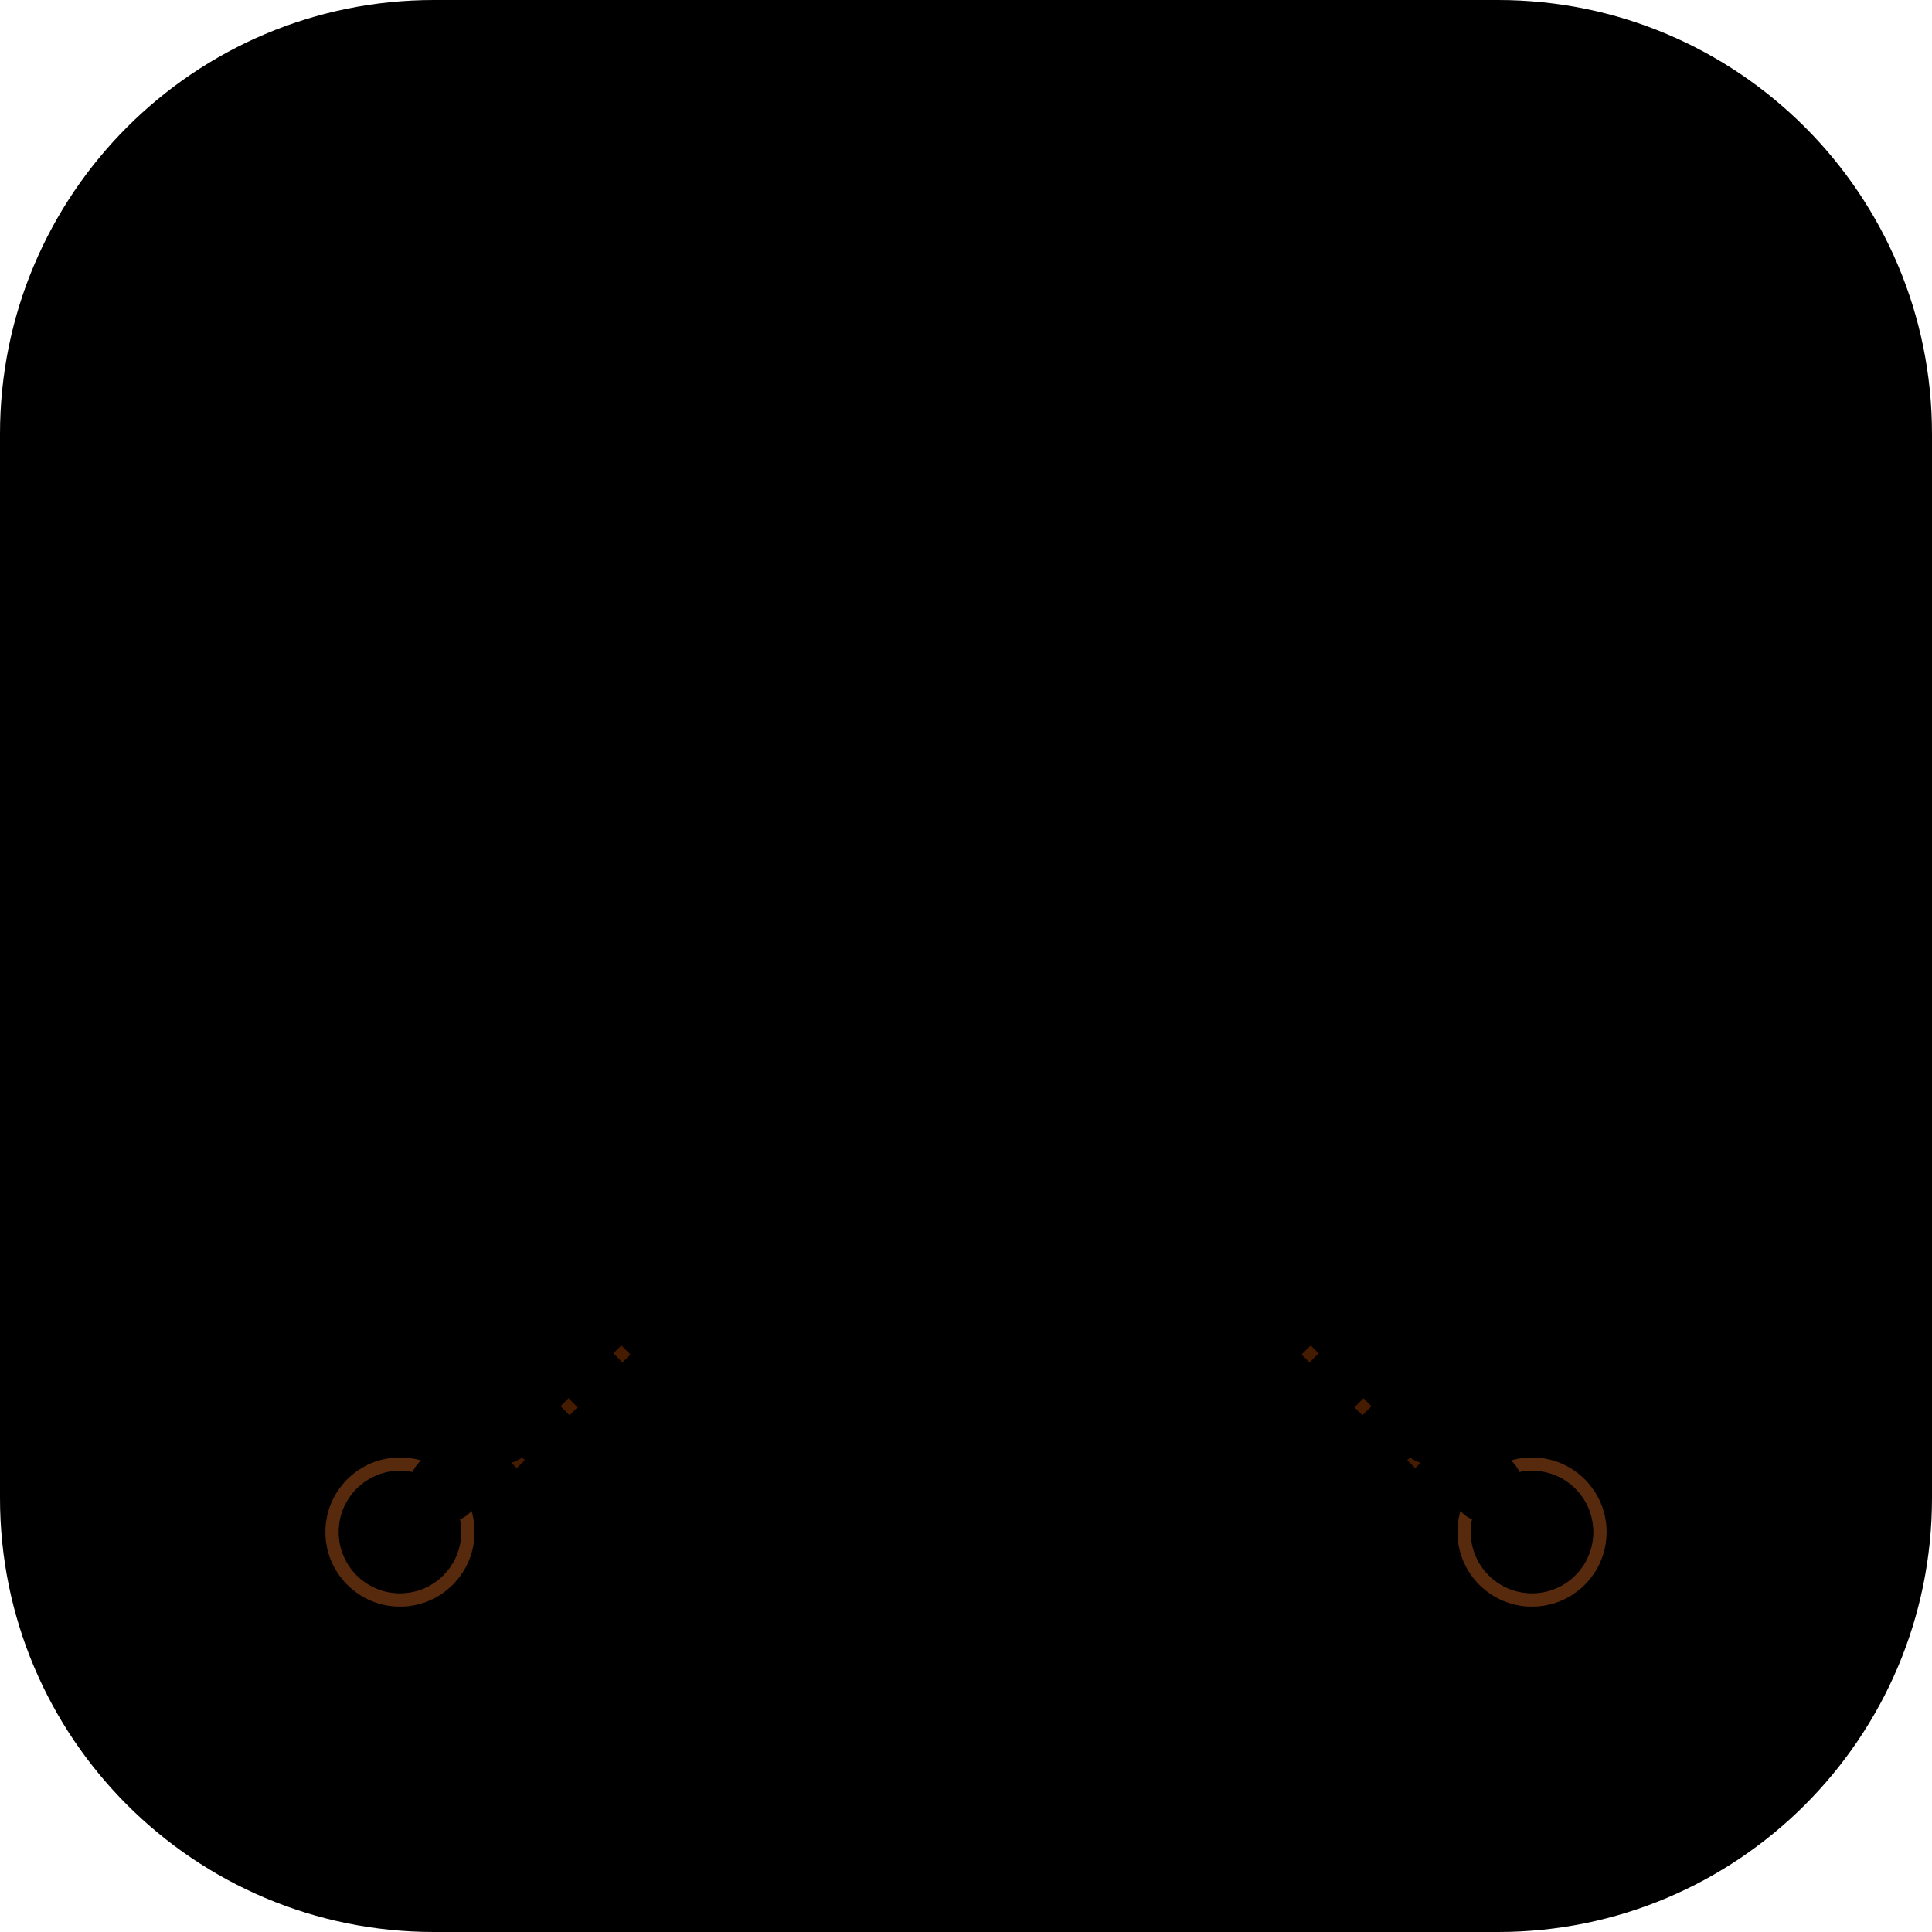
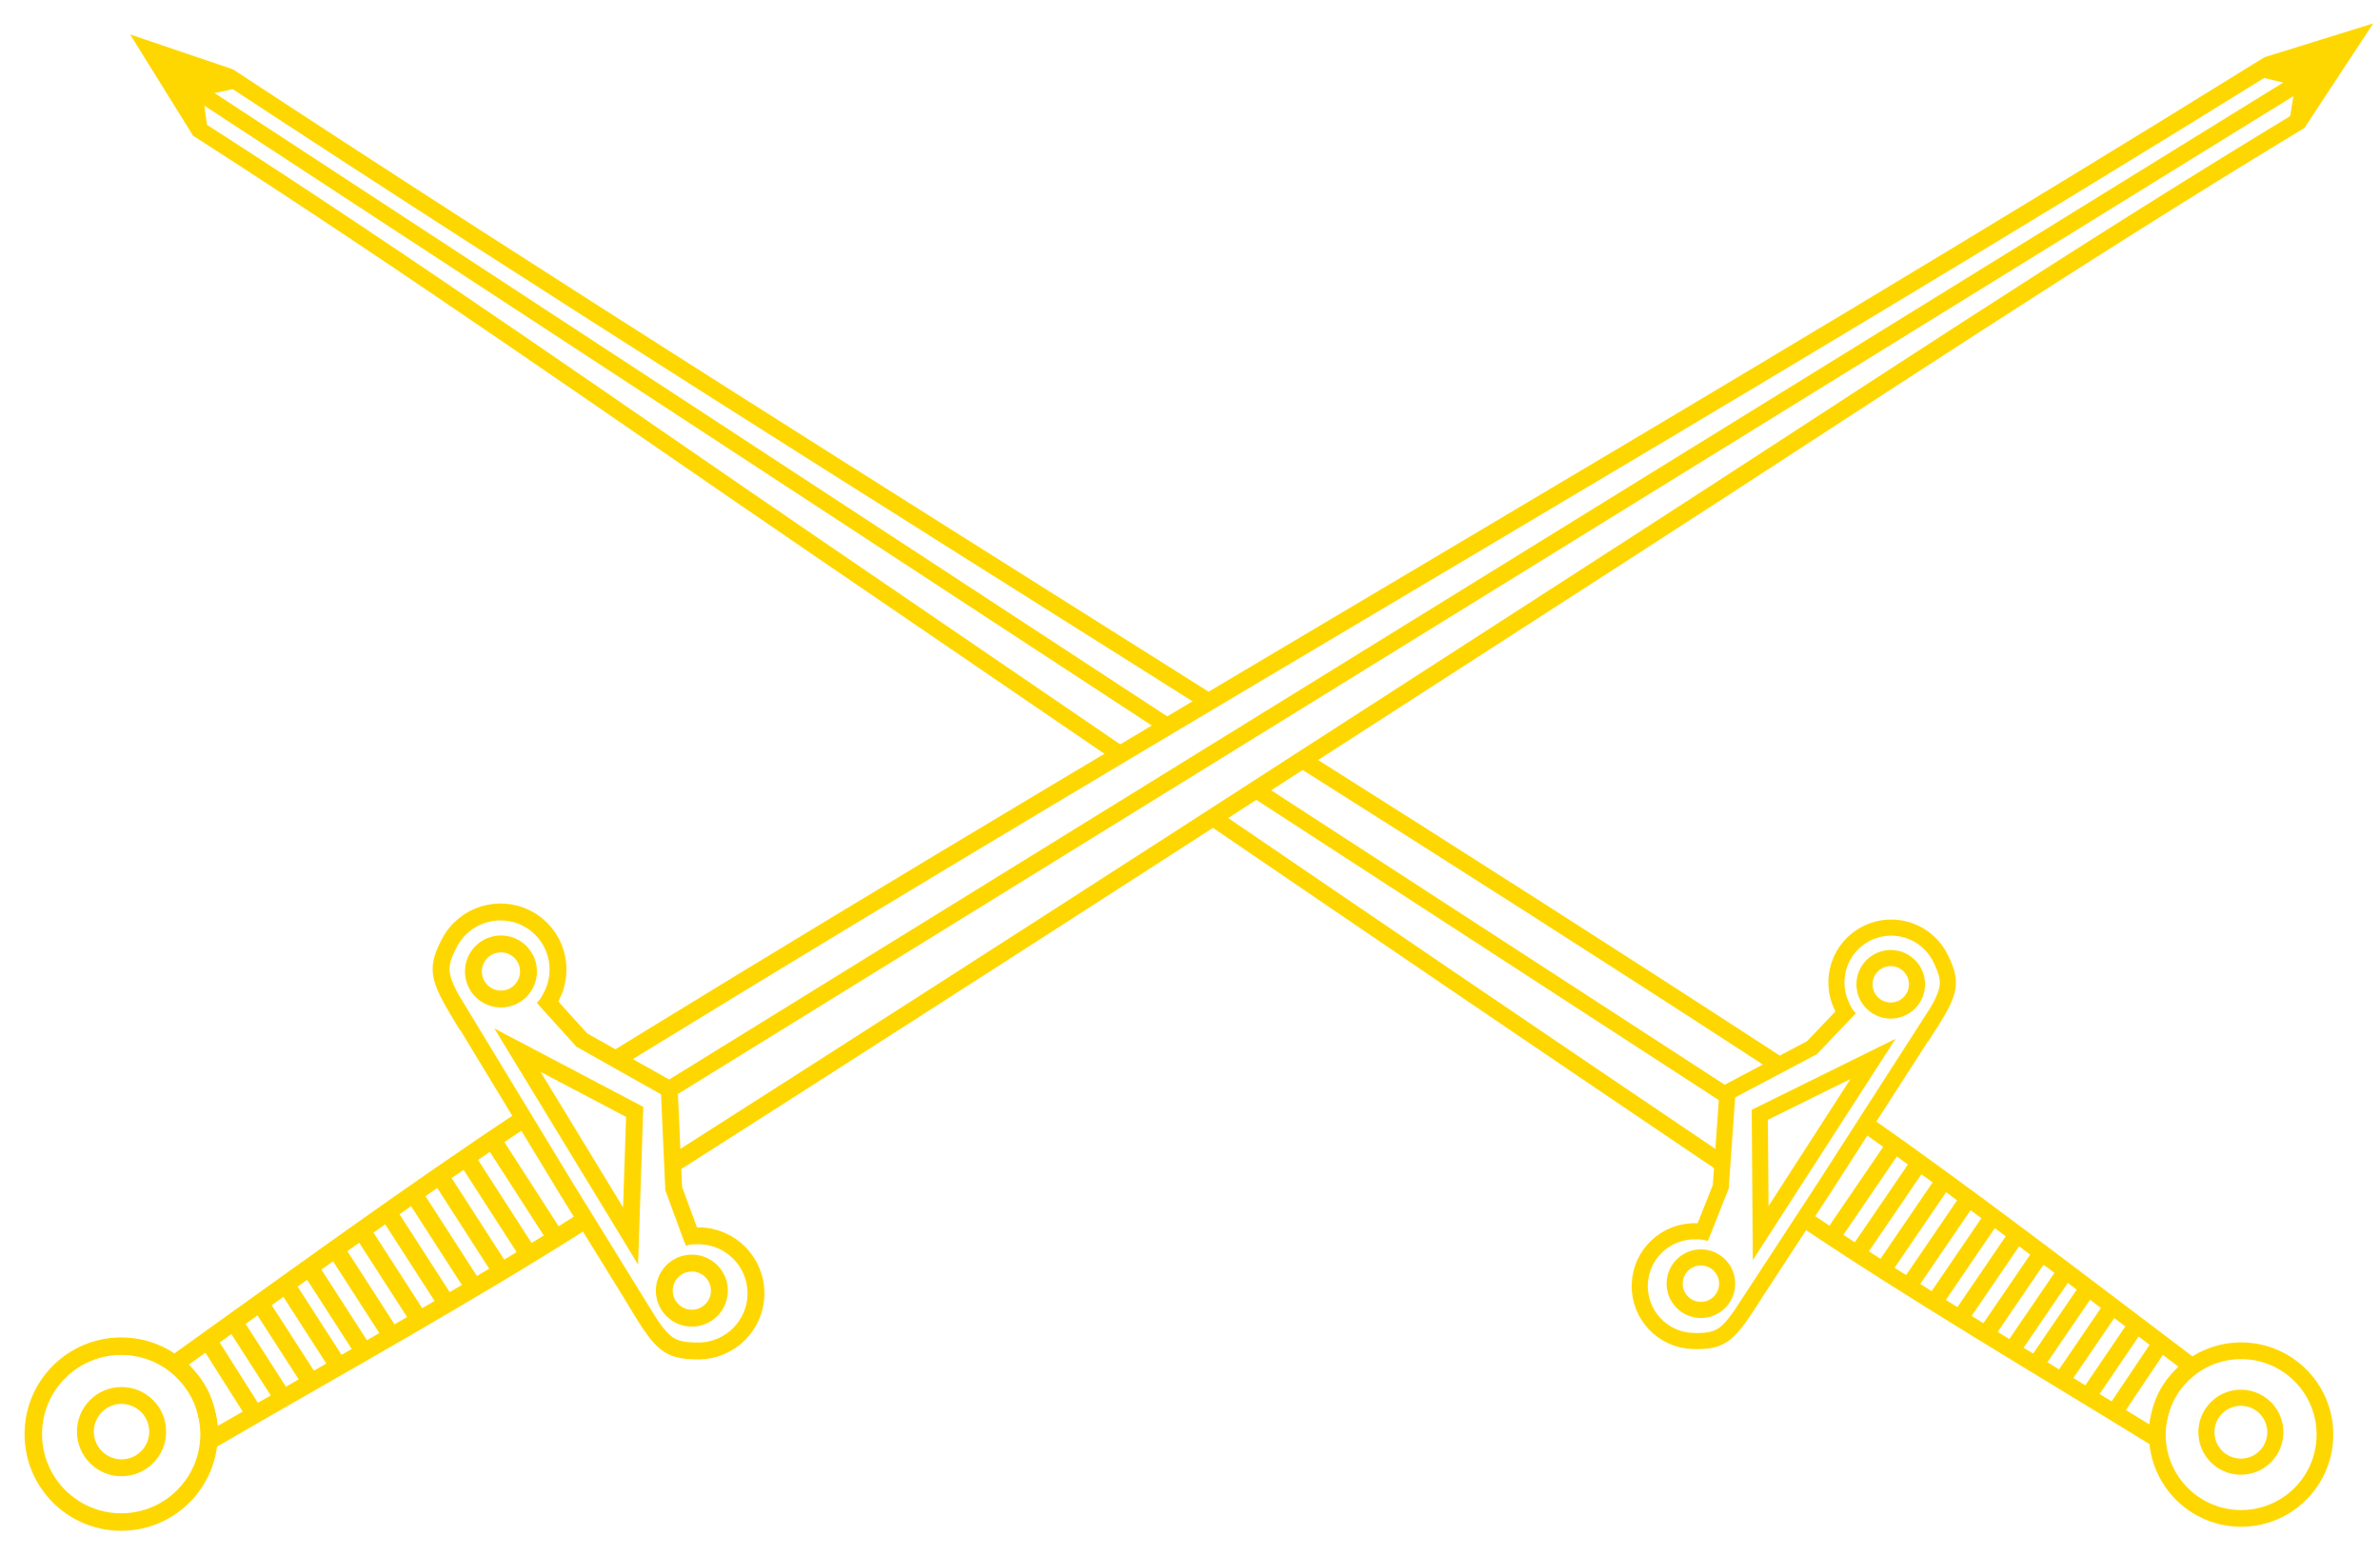
- <svg xmlns="http://www.w3.org/2000/svg" viewBox="0 0 512 512" fill="none">
-   <defs>
-     <linearGradient id="armyCrimsonRed" x1="0" y1="0" x2="512" y2="512" gradientUnits="userSpaceOnUse">
-       <stop offset="0%" stopColor="#990000" />
-       <stop offset="50%" stopColor="#7A0000" />
-       <stop offset="100%" stopColor="#550000" />
-     </linearGradient>
-     <linearGradient id="borderGold" x1="0" y1="0" x2="512" y2="512" gradientUnits="userSpaceOnUse">
-       <stop offset="0%" stopColor="#FFF099" />
-       <stop offset="40%" stopColor="#EAB308" />
-       <stop offset="100%" stopColor="#78350F" />
-     </linearGradient>
-     <linearGradient id="bladeFacetLight" x1="50" y1="50" x2="450" y2="450" gradientUnits="userSpaceOnUse">
-       <stop offset="0%" stopColor="#FFFDF0" />
-       <stop offset="25%" stopColor="#FEF08A" />
-       <stop offset="60%" stopColor="#EAB308" />
-       <stop offset="90%" stopColor="#CA8A04" />
-       <stop offset="100%" stopColor="#92400E" />
-     </linearGradient>
-     <linearGradient id="bladeFacetDark" x1="50" y1="50" x2="450" y2="450" gradientUnits="userSpaceOnUse">
-       <stop offset="0%" stopColor="#FACC15" />
-       <stop offset="45%" stopColor="#CA8A04" />
-       <stop offset="80%" stopColor="#854D0E" />
-       <stop offset="100%" stopColor="#451A03" />
-     </linearGradient>
-     <linearGradient id="spineGleam" x1="0%" y1="0%" x2="100%" y2="100%">
-       <stop offset="0%" stopColor="#FFFFFF" stopOpacity="0.95" />
-       <stop offset="60%" stopColor="#FEF08A" stopOpacity="0.6" />
-       <stop offset="100%" stopColor="#CA8A04" stopOpacity="0.3" />
-     </linearGradient>
-     <filter id="swordShadow" x="-10%" y="-10%" width="120%" height="120%">
-       <feDropShadow dx="0" dy="6" stdDeviation="10" floodColor="#000000" floodOpacity="0.7" />
-     </filter>
-   </defs>
-   <rect width="512" height="512" rx="115" fill="url(#armyCrimsonRed)" />
-   <rect x="8" y="8" width="496" height="496" rx="107" stroke="url(#borderGold)" stroke-width="4" stroke-opacity="0.85" />
-   <g filter="url(#swordShadow)">
-     <circle cx="106" cy="406" r="18" fill="url(#bladeFacetLight)" stroke="#582C0E" stroke-width="3.5" />
-     <line x1="118" y1="394" x2="166" y2="346" stroke="url(#bladeFacetDark)" stroke-width="19" stroke-linecap="round" />
-     <line x1="128" y1="378" x2="138" y2="388" stroke="#451A03" stroke-width="3" />
-     <line x1="142" y1="364" x2="152" y2="374" stroke="#451A03" stroke-width="3" />
-     <line x1="156" y1="350" x2="166" y2="360" stroke="#451A03" stroke-width="3" />
-     <line x1="200" y1="312" x2="136" y2="376" stroke="url(#bladeFacetLight)" stroke-width="13" stroke-linecap="round" />
-     <circle cx="203" cy="309" r="9" fill="url(#bladeFacetDark)" />
-     <circle cx="133" cy="379" r="9" fill="url(#bladeFacetDark)" />
-     <path d="M 168 344 L 157 333 L 401 89 L 412 100 Z" fill="url(#bladeFacetLight)" />
-     <path d="M 168 344 L 179 355 L 423 111 L 412 100 Z" fill="url(#bladeFacetDark)" />
-     <line x1="168" y1="344" x2="412" y2="100" stroke="url(#spineGleam)" stroke-width="4.5" stroke-linecap="round" />
-   </g>
-   <g filter="url(#swordShadow)">
-     <circle cx="406" cy="406" r="18" fill="url(#bladeFacetLight)" stroke="#582C0E" stroke-width="3.5" />
-     <line x1="394" y1="394" x2="346" y2="346" stroke="url(#bladeFacetDark)" stroke-width="19" stroke-linecap="round" />
-     <line x1="384" y1="378" x2="374" y2="388" stroke="#451A03" stroke-width="3" />
-     <line x1="370" y1="364" x2="360" y2="374" stroke="#451A03" stroke-width="3" />
-     <line x1="356" y1="350" x2="346" y2="360" stroke="#451A03" stroke-width="3" />
-     <line x1="312" y1="312" x2="376" y2="376" stroke="url(#bladeFacetLight)" stroke-width="13" stroke-linecap="round" />
-     <circle cx="309" cy="309" r="9" fill="url(#bladeFacetDark)" />
-     <circle cx="379" cy="379" r="9" fill="url(#bladeFacetDark)" />
-     <path d="M 344 344 L 355 333 L 111 89 L 100 100 Z" fill="url(#bladeFacetLight)" />
-     <path d="M 344 344 L 333 355 L 89 111 L 100 100 Z" fill="url(#bladeFacetDark)" />
-     <line x1="344" y1="344" x2="100" y2="100" stroke="url(#spineGleam)" stroke-width="4.5" stroke-linecap="round" />
+ <svg xmlns="http://www.w3.org/2000/svg" version="1.1" viewBox="85 170 620 405" id="svg2">
+   <defs id="defs4" />
+   <g transform="translate(0,-452.3622)" id="layer1">
+     <g transform="matrix(0.8698492,-0.5625069,0.5616439,0.8711858,-526.7712,213.0177)" id="g4722" style="stroke:#5b7ea5;stroke-opacity:1">
+       <g id="g4694" style="stroke:#5b7ea5;stroke-opacity:1" />
+       <g transform="translate(16.05,-2.0047683e-5)" id="g4694-1" style="stroke:#5b7ea5;stroke-opacity:1" />
+     </g>
+     <g transform="matrix(0.8698492,-0.5625069,0.5616439,0.8711858,-499.4579,195.355)" id="g4722-3" style="stroke:#5b7ea5;stroke-opacity:1">
+       <g id="g4694-2" style="stroke:#5b7ea5;stroke-opacity:1" />
+       <g transform="translate(16.05,-2.0047683e-5)" id="g4694-1-6" style="stroke:#5b7ea5;stroke-opacity:1" />
+     </g>
+     <g transform="matrix(0.8698492,-0.5625069,0.5616439,0.8711858,-471.6228,177.3547)" id="g4694-2-6" style="stroke:#5b7ea5;stroke-opacity:1" />
+     <g transform="translate(0.4999977,-0.9999991)" id="g5059" style="stroke:#ffd700;stroke-opacity:1">
+       <path d="m 148.214,551.071 a 19.643,19.643 0 1 1 -39.286,0 19.643,19.643 0 1 1 39.286,0 z" transform="matrix(0.4794152,0,0,0.4794152,54.52162,732.0095)" id="path3503-1" style="fill:none;stroke:#ffd700;stroke-width:9.178;stroke-linecap:butt;stroke-linejoin:miter;stroke-miterlimit:4;stroke-opacity:1;stroke-dasharray:none;stroke-dashoffset:0" />
+       <path d="m 219.303,896.856 29.464,48.393 1.071,-32.321 z" id="path4338" style="fill:none;stroke:#ffd700;stroke-width:4.4;stroke-linecap:butt;stroke-linejoin:miter;stroke-miterlimit:4;stroke-opacity:1;stroke-dasharray:none" />
+       <path d="m 227.383,884.636 8.683,9.591 23.208,13.055 m -57.267,-23.851 30.496,50.247 m -6.712,-47.536 c 1.195,-1.064 1.631,-1.931 2.357,-3.316 3.847,-7.339 1.038,-16.401 -6.301,-20.248 l 0,0 c -7.339,-3.847 -16.407,-1.016 -20.254,6.323 -3.847,7.339 -2.8,9.474 4.591,21.588 M 264.464,945.041 260,932.898 l -1.196,-26.75 m -5.054,61.929 -22.071,-35.75 m 30.712,13.426 c 1.498,-0.565 2.467,-0.548 4.032,-0.548 8.286,0 15.009,6.695 15.009,14.981 l 0,0 c 0,8.286 -6.717,15.003 -15.003,15.003 -8.286,0 -9.691,-1.918 -16.99,-14.088" id="path4318-8" style="fill:none;stroke:#ffd700;stroke-width:4.4;stroke-linecap:butt;stroke-linejoin:miter;stroke-miterlimit:4;stroke-opacity:1;stroke-dasharray:none" />
+       <path d="m 143.536,551.071 a 14.965,14.965 0 1 1 -29.93,0 14.965,14.965 0 1 1 29.93,0 z" transform="matrix(0.4794152,0,0,0.4794152,203.0909,695.2879)" id="path3503-1-2" style="fill:none;stroke:#ffd700;stroke-width:9.178;stroke-linecap:butt;stroke-linejoin:miter;stroke-miterlimit:4;stroke-opacity:1;stroke-dasharray:none;stroke-dashoffset:0" />
+       <path d="m 143.536,551.071 a 14.965,14.965 0 1 1 -29.93,0 14.965,14.965 0 1 1 29.93,0 z" transform="matrix(0.4794152,0,0,0.4794152,153.3609,612.1702)" id="path3503-1-2-4" style="fill:none;stroke:#ffd700;stroke-width:9.178;stroke-linecap:butt;stroke-linejoin:miter;stroke-miterlimit:4;stroke-opacity:1;stroke-dasharray:none;stroke-dashoffset:0" />
+       <g id="g4827" style="fill:#5b7ea5;fill-opacity:1;stroke:#ffd700;stroke-opacity:1">
+         <path d="M 683.884,192.247 258.607,454.857" transform="translate(0,452.3622)" id="path4293" style="fill:#5b7ea5;fill-opacity:1;stroke:#ffd700;stroke-width:4.4;stroke-linecap:butt;stroke-linejoin:miter;stroke-miterlimit:4;stroke-opacity:1;stroke-dasharray:none" />
+         <path d="m 672.017,190.232 10.96,2.652 -1.591,9.679 12.993,-18.783 z" transform="translate(0,452.3622)" id="path4498" style="fill:#ffd700;fill-opacity:1;stroke:#ffd700;stroke-opacity:1" />
+       </g>
+       <path d="m 138.971,544.485 c 0,12.647 -10.252,22.899 -22.899,22.899 -12.647,0 -22.899,-10.252 -22.899,-22.899 -10e-7,-12.647 10.252,-22.899 22.899,-22.899 12.647,0 22.899,10.252 22.899,22.899 l 0,0" transform="translate(0,452.3622)" id="path5032" style="fill:none;stroke:#ffd700;stroke-width:4.559;stroke-linecap:butt;stroke-linejoin:miter;stroke-miterlimit:4;stroke-opacity:1;stroke-dasharray:none" />
+       <path d="m 221.651,461.853 c -30.688,20.313 -60.86,42.373 -91.52,64.278 6.778,6.186 8.371,10.519 9.218,19.951 l 0,0 c 33.088,-19.209 66.199,-37.459 97.728,-57.476" transform="translate(0,452.3622)" id="path5030" style="fill:none;stroke:#ffd700;stroke-width:4.559;stroke-linecap:butt;stroke-linejoin:miter;stroke-miterlimit:4;stroke-opacity:1;stroke-dasharray:none" />
+       <path d="M 259.283,474.471 C 344.608,420.084 427.834,366.224 510.979,312.618 568.117,275.78 624.075,238.383 683.195,202.633 l 14.137,-21.468 -21.971,6.819 c -141.831,87.963 -282.371,167.996 -425.727,255.99 -1.562,0.959 -3.122,1.923 -4.68,2.894" transform="translate(0,452.3622)" id="path5026" style="fill:none;stroke:#ffd700;stroke-width:4.559;stroke-linecap:butt;stroke-linejoin:miter;stroke-miterlimit:4;stroke-opacity:1;stroke-dasharray:none" />
+       <path d="m 137.721,518.564 14.213,22.427" transform="translate(0,452.3622)" id="path5022" style="fill:none;stroke:#ffd700;stroke-width:4.559;stroke-linecap:butt;stroke-linejoin:miter;stroke-miterlimit:4;stroke-opacity:1;stroke-dasharray:none" />
+       <path d="m 144.68,514.064 14.566,22.692" transform="translate(0,452.3622)" id="path5020" style="fill:none;stroke:#ffd700;stroke-width:4.559;stroke-linecap:butt;stroke-linejoin:miter;stroke-miterlimit:4;stroke-opacity:1;stroke-dasharray:none" />
+       <path d="m 151.682,509.536 14.743,22.869" transform="translate(0,452.3622)" id="path5018" style="fill:none;stroke:#ffd700;stroke-width:4.559;stroke-linecap:butt;stroke-linejoin:miter;stroke-miterlimit:4;stroke-opacity:1;stroke-dasharray:none" />
+       <path d="m 158.641,505.036 14.743,22.869" transform="translate(0,452.3622)" id="path5016" style="fill:none;stroke:#ffd700;stroke-width:4.559;stroke-linecap:butt;stroke-linejoin:miter;stroke-miterlimit:4;stroke-opacity:1;stroke-dasharray:none" />
+       <path d="m 165.034,500.901 14.743,22.869" transform="translate(0,452.3622)" id="path5014" style="fill:none;stroke:#ffd700;stroke-width:4.559;stroke-linecap:butt;stroke-linejoin:miter;stroke-miterlimit:4;stroke-opacity:1;stroke-dasharray:none" />
+       <path d="m 171.993,496.401 14.743,22.869" transform="translate(0,452.3622)" id="path5012" style="fill:none;stroke:#ffd700;stroke-width:4.559;stroke-linecap:butt;stroke-linejoin:miter;stroke-miterlimit:4;stroke-opacity:1;stroke-dasharray:none" />
+       <path d="m 178.995,491.873 14.743,22.869" transform="translate(0,452.3622)" id="path5010" style="fill:none;stroke:#ffd700;stroke-width:4.559;stroke-linecap:butt;stroke-linejoin:miter;stroke-miterlimit:4;stroke-opacity:1;stroke-dasharray:none" />
+       <path d="m 185.954,487.373 14.743,22.869" transform="translate(0,452.3622)" id="path5008" style="fill:none;stroke:#ffd700;stroke-width:4.559;stroke-linecap:butt;stroke-linejoin:miter;stroke-miterlimit:4;stroke-opacity:1;stroke-dasharray:none" />
+       <path d="m 192.869,482.901 14.743,22.869" transform="translate(0,452.3622)" id="path5006" style="fill:none;stroke:#ffd700;stroke-width:4.559;stroke-linecap:butt;stroke-linejoin:miter;stroke-miterlimit:4;stroke-opacity:1;stroke-dasharray:none" />
+       <path d="m 199.828,478.401 14.743,22.869" transform="translate(0,452.3622)" id="path5004" style="fill:none;stroke:#ffd700;stroke-width:4.559;stroke-linecap:butt;stroke-linejoin:miter;stroke-miterlimit:4;stroke-opacity:1;stroke-dasharray:none" />
+       <path d="m 206.83,473.873 14.743,22.869" transform="translate(0,452.3622)" id="path5002" style="fill:none;stroke:#ffd700;stroke-width:4.559;stroke-linecap:butt;stroke-linejoin:miter;stroke-miterlimit:4;stroke-opacity:1;stroke-dasharray:none" />
+       <path d="m 213.789,469.373 14.743,22.869" transform="translate(0,452.3622)" id="path4674-6-2-5-7" style="fill:none;stroke:#ffd700;stroke-width:4.559;stroke-linecap:butt;stroke-linejoin:miter;stroke-miterlimit:4;stroke-opacity:1;stroke-dasharray:none" />
+     </g>
+     <g transform="matrix(0.8698492,-0.5625069,0.5616439,0.8711858,-521.9968,660.4381)" id="g4722-4" style="stroke:#5b7ea5;stroke-opacity:1">
+       <g id="g4694-3" style="stroke:#5b7ea5;stroke-opacity:1" />
+       <g transform="translate(16.05,-2.0047683e-5)" id="g4694-1-1" style="stroke:#5b7ea5;stroke-opacity:1" />
+     </g>
+     <g transform="matrix(0.8698492,-0.5625069,0.5616439,0.8711858,-494.6836,642.7754)" id="g4722-3-2" style="stroke:#5b7ea5;stroke-opacity:1">
+       <g id="g4694-2-3" style="stroke:#5b7ea5;stroke-opacity:1" />
+       <g transform="translate(16.05,-2.0047683e-5)" id="g4694-1-6-3" style="stroke:#5b7ea5;stroke-opacity:1" />
+     </g>
+     <g transform="matrix(0.8698492,-0.5625069,0.5616439,0.8711858,-466.8484,624.7751)" id="g4694-2-6-1" style="stroke:#5b7ea5;stroke-opacity:1" />
+     <g id="g5229" style="stroke:#ffd700;stroke-opacity:1">
+       <path d="m 148.214,551.071 a 19.643,19.643 0 1 1 -39.286,0 19.643,19.643 0 1 1 39.286,0 z" transform="matrix(-0.4568518,-0.01191082,-0.01191182,0.4568135,734.0595,745.1476)" id="path3503-1-7" style="fill:none;stroke:#ffd700;stroke-width:9.178;stroke-linecap:butt;stroke-linejoin:miter;stroke-miterlimit:4;stroke-opacity:1;stroke-dasharray:none;stroke-dashoffset:0" />
+       <path d="M 572.938,898.129 543.658,943.508 543.44,912.684 z" id="path4338-4" style="fill:none;stroke:#ffd700;stroke-width:4.194;stroke-linecap:butt;stroke-linejoin:miter;stroke-miterlimit:4;stroke-opacity:1;stroke-dasharray:none" />
+       <path d="m 565.542,886.284 -8.512,8.923 -22.44,11.863 m 55.165,-21.303 -30.309,47.12 m 7.577,-45.128 c -1.113,-1.044 -1.506,-1.881 -2.164,-3.219 -3.483,-7.089 -0.582,-15.654 6.508,-19.137 l 0,0 c 7.089,-3.483 15.66,-0.56 19.143,6.528 3.483,7.089 2.433,9.097 -4.911,20.456 m -56.894,50.532 4.556,-11.459 1.805,-25.459 m 3.277,59.135 21.921,-33.516 m -29.6,12.03 c -1.413,-0.575 -2.338,-0.583 -3.828,-0.622 -7.896,-0.206 -14.469,6.006 -14.675,13.902 l 0,0 c -0.206,7.895 6.028,14.463 13.924,14.669 7.896,0.206 9.282,-1.587 16.54,-13.002" id="path4318-8-2" style="fill:none;stroke:#ffd700;stroke-width:4.194;stroke-linecap:butt;stroke-linejoin:miter;stroke-miterlimit:4;stroke-opacity:1;stroke-dasharray:none" />
+       <path d="m 143.536,551.071 a 14.965,14.965 0 1 1 -29.93,0 14.965,14.965 0 1 1 29.93,0 z" transform="matrix(-0.4568518,-0.01191082,-0.01191182,0.4568135,593.3949,706.4661)" id="path3503-1-2-7" style="fill:none;stroke:#ffd700;stroke-width:9.178;stroke-linecap:butt;stroke-linejoin:miter;stroke-miterlimit:4;stroke-opacity:1;stroke-dasharray:none;stroke-dashoffset:0" />
+       <path d="m 143.536,551.071 a 14.965,14.965 0 1 1 -29.93,0 14.965,14.965 0 1 1 29.93,0 z" transform="matrix(-0.4568518,-0.01191082,-0.01191182,0.4568135,642.8496,628.5024)" id="path3503-1-2-4-7" style="fill:none;stroke:#ffd700;stroke-width:9.178;stroke-linecap:butt;stroke-linejoin:miter;stroke-miterlimit:4;stroke-opacity:1;stroke-dasharray:none;stroke-dashoffset:0" />
+       <path d="M 136.49,193.87 388.403,358.635" transform="translate(0,452.3622)" id="path4293-3" style="fill:none;stroke:#ffd700;stroke-width:4.194;stroke-linecap:butt;stroke-linejoin:miter;stroke-miterlimit:4;stroke-opacity:1;stroke-dasharray:none" />
+       <path d="m 147.848,644.606 -10.51,2.254 1.276,9.262 -11.915,-18.22 z" id="path4498-1" style="fill:#ffd700;fill-opacity:1;stroke:#ffd700;stroke-width:0.953;stroke-opacity:1" />
+       <path d="m 647.004,995.402 c -0.314,12.051 9.201,22.075 21.253,22.389 12.052,0.314 22.076,-9.2 22.391,-21.251 0.314,-12.051 -9.201,-22.074 -21.253,-22.389 -12.052,-0.314 -22.076,9.2 -22.391,21.251 l 0,0" id="path5032-9" style="fill:none;stroke:#ffd700;stroke-width:4.346;stroke-linecap:butt;stroke-linejoin:miter;stroke-miterlimit:4;stroke-opacity:1;stroke-dasharray:none" />
+       <path d="m 570.269,914.612 c 28.739,20.118 56.943,41.887 85.615,63.522 -6.612,5.726 -8.238,9.815 -9.28,18.781 l 0,0 C 615.551,977.788 584.452,959.576 554.904,939.72" id="path5030-8" style="fill:none;stroke:#ffd700;stroke-width:4.346;stroke-linecap:butt;stroke-linejoin:miter;stroke-miterlimit:4;stroke-opacity:1;stroke-dasharray:none" />
+       <path d="m 424.11,367.801 c 39.82,25.16 79.768,50.596 119.938,76.716 1.465,0.952 2.927,1.91 4.388,2.873" transform="translate(0,452.3622)" id="path5205" style="fill:none;stroke:#ffd700;stroke-width:4.346;stroke-linecap:butt;stroke-linejoin:miter;stroke-miterlimit:4;stroke-opacity:1;stroke-dasharray:none" />
+       <path d="M 375.782,365.773 C 349.889,348.101 324.073,330.468 298.266,312.861 244.732,276.34 192.337,239.317 136.888,203.783 l -12.938,-20.807 20.767,7.043 c 84.577,55.553 169.797,108.92 254.443,162.256" transform="translate(0,452.3622)" id="path5201" style="fill:none;stroke:#ffd700;stroke-width:4.346;stroke-linecap:butt;stroke-linejoin:miter;stroke-miterlimit:4;stroke-opacity:1;stroke-dasharray:none" />
+       <path d="M 534.094,473.337 C 489.209,443.056 444.95,412.949 400.979,382.963" transform="translate(0,452.3622)" id="path5026-6" style="fill:none;stroke:#ffd700;stroke-width:4.346;stroke-linecap:butt;stroke-linejoin:miter;stroke-miterlimit:4;stroke-opacity:1;stroke-dasharray:none" />
+       <path d="m 648.84,970.734 -14.101,21.016" id="path5022-5" style="fill:none;stroke:#ffd700;stroke-width:4.346;stroke-linecap:butt;stroke-linejoin:miter;stroke-miterlimit:4;stroke-opacity:1;stroke-dasharray:none" />
+       <path d="m 642.32,966.273 -14.445,21.26" id="path5020-0" style="fill:none;stroke:#ffd700;stroke-width:4.346;stroke-linecap:butt;stroke-linejoin:miter;stroke-miterlimit:4;stroke-opacity:1;stroke-dasharray:none" />
+       <path d="m 635.76,961.784 -14.617,21.424" id="path5018-2" style="fill:none;stroke:#ffd700;stroke-width:4.346;stroke-linecap:butt;stroke-linejoin:miter;stroke-miterlimit:4;stroke-opacity:1;stroke-dasharray:none" />
+       <path d="m 629.241,957.324 -14.617,21.424" id="path5016-8" style="fill:none;stroke:#ffd700;stroke-width:4.346;stroke-linecap:butt;stroke-linejoin:miter;stroke-miterlimit:4;stroke-opacity:1;stroke-dasharray:none" />
+       <path d="m 623.251,953.225 -14.617,21.424" id="path5014-6" style="fill:none;stroke:#ffd700;stroke-width:4.346;stroke-linecap:butt;stroke-linejoin:miter;stroke-miterlimit:4;stroke-opacity:1;stroke-dasharray:none" />
+       <path d="m 616.731,948.764 -14.617,21.424" id="path5012-0" style="fill:none;stroke:#ffd700;stroke-width:4.346;stroke-linecap:butt;stroke-linejoin:miter;stroke-miterlimit:4;stroke-opacity:1;stroke-dasharray:none" />
+       <path d="m 610.171,944.276 -14.617,21.424" id="path5010-2" style="fill:none;stroke:#ffd700;stroke-width:4.346;stroke-linecap:butt;stroke-linejoin:miter;stroke-miterlimit:4;stroke-opacity:1;stroke-dasharray:none" />
+       <path d="m 603.652,939.815 -14.617,21.424" id="path5008-4" style="fill:none;stroke:#ffd700;stroke-width:4.346;stroke-linecap:butt;stroke-linejoin:miter;stroke-miterlimit:4;stroke-opacity:1;stroke-dasharray:none" />
+       <path d="m 597.173,935.382 -14.617,21.424" id="path5006-8" style="fill:none;stroke:#ffd700;stroke-width:4.346;stroke-linecap:butt;stroke-linejoin:miter;stroke-miterlimit:4;stroke-opacity:1;stroke-dasharray:none" />
+       <path d="m 590.654,930.921 -14.617,21.424" id="path5004-6" style="fill:none;stroke:#ffd700;stroke-width:4.346;stroke-linecap:butt;stroke-linejoin:miter;stroke-miterlimit:4;stroke-opacity:1;stroke-dasharray:none" />
+       <path d="m 584.093,926.433 -14.617,21.424" id="path5002-5" style="fill:none;stroke:#ffd700;stroke-width:4.346;stroke-linecap:butt;stroke-linejoin:miter;stroke-miterlimit:4;stroke-opacity:1;stroke-dasharray:none" />
+       <path d="m 577.574,921.972 -14.617,21.424" id="path4674-6-2-5-7-0" style="fill:none;stroke:#ffd700;stroke-width:4.346;stroke-linecap:butt;stroke-linejoin:miter;stroke-miterlimit:4;stroke-opacity:1;stroke-dasharray:none" />
+       <path d="m 410.945,827.301 123.663,80.265" id="path4293-3-9" style="fill:none;stroke:#ffd700;stroke-width:4.194;stroke-linecap:butt;stroke-linejoin:miter;stroke-miterlimit:4;stroke-opacity:1;stroke-dasharray:none" />
+     </g>
  </g>
</svg>
